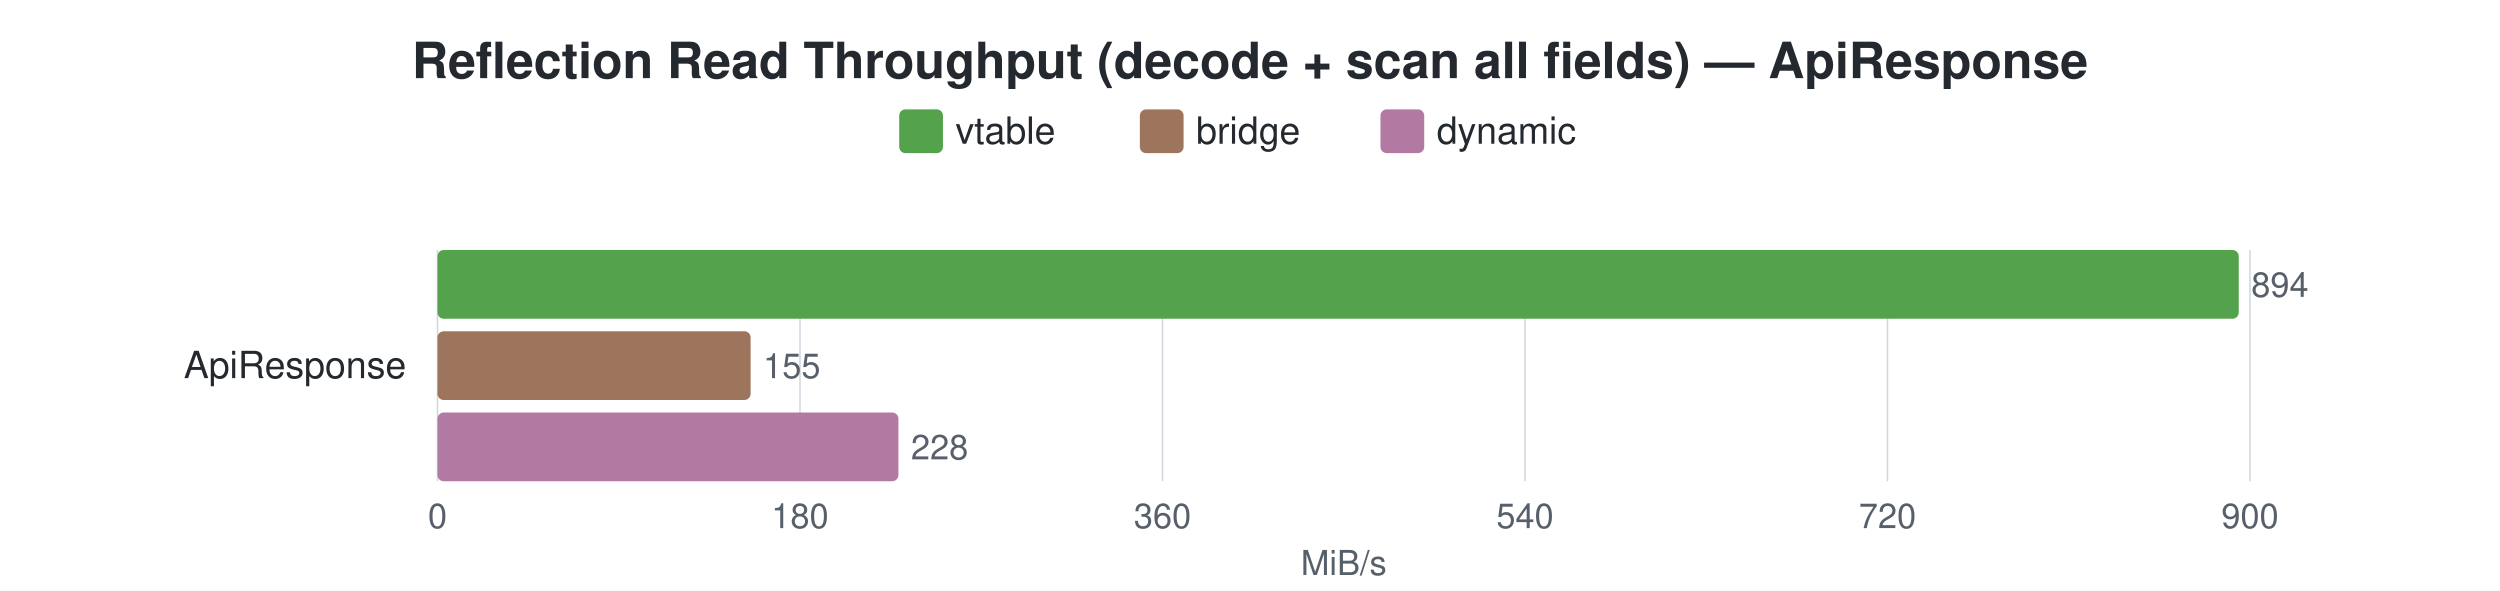
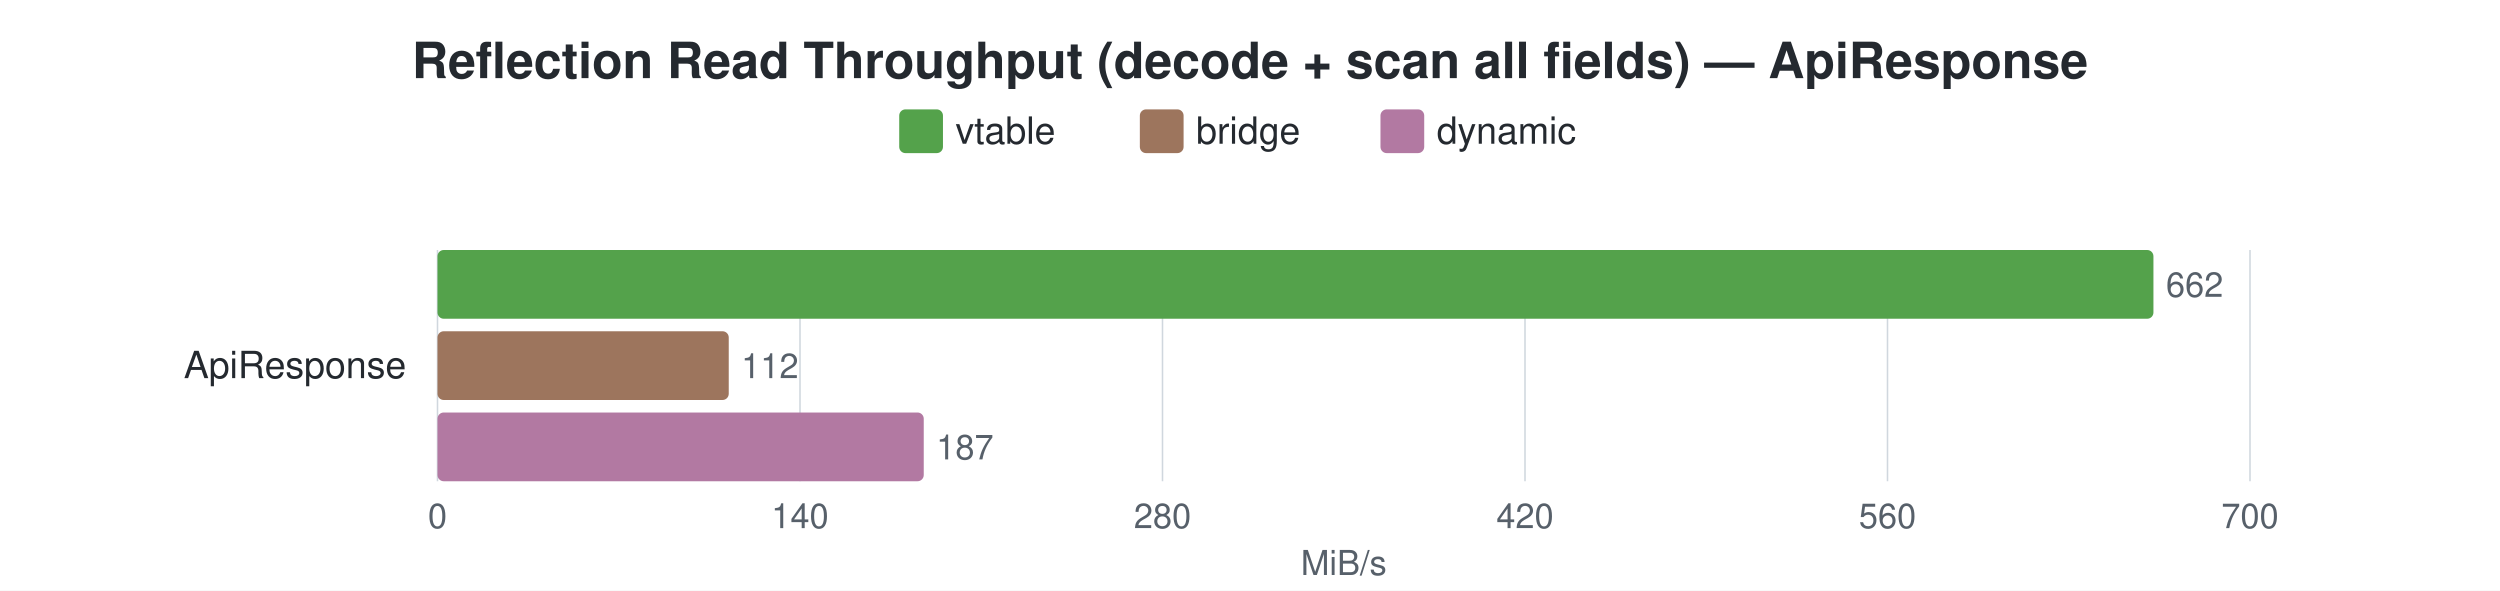
<svg xmlns="http://www.w3.org/2000/svg" width="800" height="189" viewBox="0 0 800 189">
  <style>
    text { font-family: -apple-system, BlinkMacSystemFont, "Segoe UI", Helvetica, Arial, sans-serif; }
    .title { font-size: 16px; font-weight: 600; fill: #24292f; }
    .label { font-size: 12px; fill: #24292f; }
    .value { font-size: 11px; fill: #57606a; }
    .axis-label { font-size: 11px; fill: #57606a; }
    .legend-text { font-size: 12px; fill: #24292f; }
    .grid { stroke: #d0d7de; stroke-width: 0.5; }
  </style>
  <rect width="100%" height="100%" fill="white" />
  <text x="400.0" y="25" text-anchor="middle" class="title">Reflection Read Throughput (decode + scan all fields) — ApiResponse</text>
  <rect x="287.75" y="35" width="14" height="14" rx="2" fill="#54A24B" />
  <text x="305.75" y="46" class="legend-text">vtable</text>
  <rect x="364.75" y="35" width="14" height="14" rx="2" fill="#9D755D" />
  <text x="382.75" y="46" class="legend-text">bridge</text>
  <rect x="441.75" y="35" width="14" height="14" rx="2" fill="#B279A2" />
  <text x="459.75" y="46" class="legend-text">dynamic</text>
  <line x1="140.0" y1="80" x2="140.0" y2="154" class="grid" />
  <text x="140.0" y="169" text-anchor="middle" class="axis-label">0</text>
  <line x1="256.0" y1="80" x2="256.0" y2="154" class="grid" />
-   <text x="256.0" y="169" text-anchor="middle" class="axis-label">180</text>
+   <text x="256.0" y="169" text-anchor="middle" class="axis-label">140</text>
  <line x1="372.0" y1="80" x2="372.0" y2="154" class="grid" />
-   <text x="372.0" y="169" text-anchor="middle" class="axis-label">360</text>
+   <text x="372.0" y="169" text-anchor="middle" class="axis-label">280</text>
  <line x1="488.0" y1="80" x2="488.0" y2="154" class="grid" />
-   <text x="488.0" y="169" text-anchor="middle" class="axis-label">540</text>
+   <text x="488.0" y="169" text-anchor="middle" class="axis-label">420</text>
  <line x1="604.0" y1="80" x2="604.0" y2="154" class="grid" />
-   <text x="604.0" y="169" text-anchor="middle" class="axis-label">720</text>
+   <text x="604.0" y="169" text-anchor="middle" class="axis-label">560</text>
  <line x1="720.0" y1="80" x2="720.0" y2="154" class="grid" />
-   <text x="720.0" y="169" text-anchor="middle" class="axis-label">900</text>
+   <text x="720.0" y="169" text-anchor="middle" class="axis-label">700</text>
  <text x="430.0" y="184" text-anchor="middle" class="axis-label">MiB/s</text>
  <text x="130" y="121.0" text-anchor="end" class="label">ApiResponse</text>
-   <rect x="140" y="80.0" width="576.4" height="22" rx="2" fill="#54A24B" />
-   <text x="720.4" y="95.0" class="value">894</text>
-   <rect x="140" y="106.0" width="100.2" height="22" rx="2" fill="#9D755D" />
-   <text x="244.2" y="121.0" class="value">155</text>
-   <rect x="140" y="132.0" width="147.5" height="22" rx="2" fill="#B279A2" />
-   <text x="291.5" y="147.0" class="value">228</text>
+   <rect x="140" y="80.0" width="549.1" height="22" rx="2" fill="#54A24B" />
+   <text x="693.1" y="95.0" class="value">662</text>
+   <rect x="140" y="106.0" width="93.2" height="22" rx="2" fill="#9D755D" />
+   <text x="237.2" y="121.0" class="value">112</text>
+   <rect x="140" y="132.0" width="155.6" height="22" rx="2" fill="#B279A2" />
+   <text x="299.6" y="147.0" class="value">187</text>
</svg>
